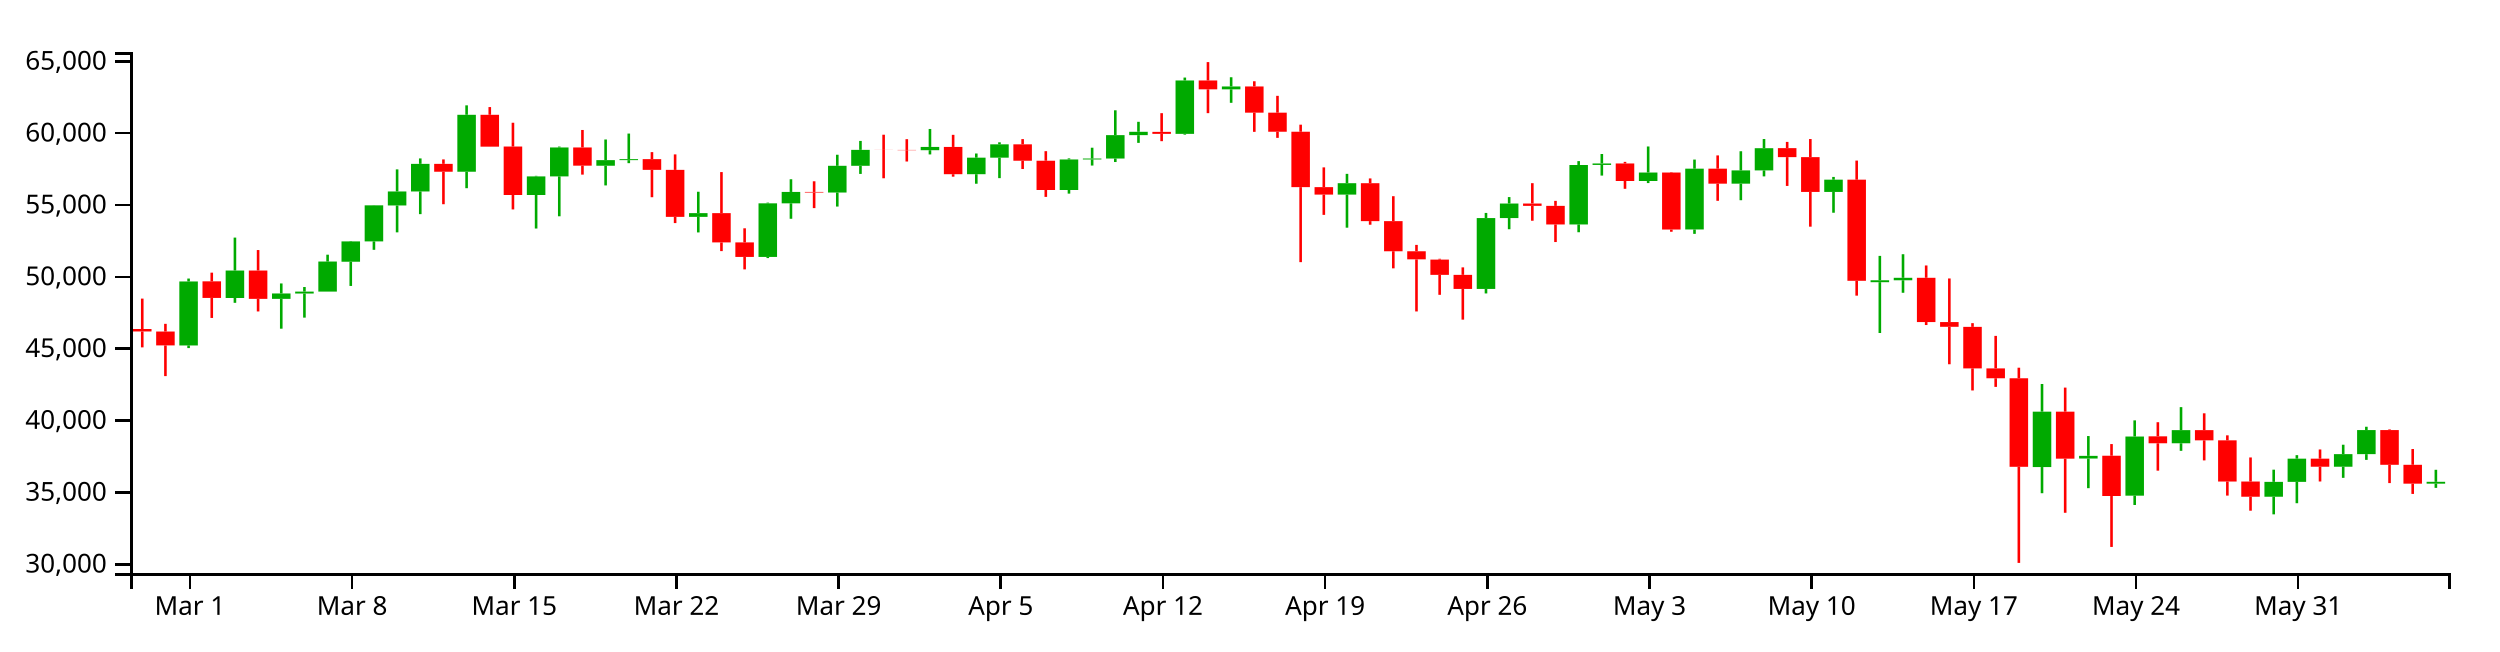
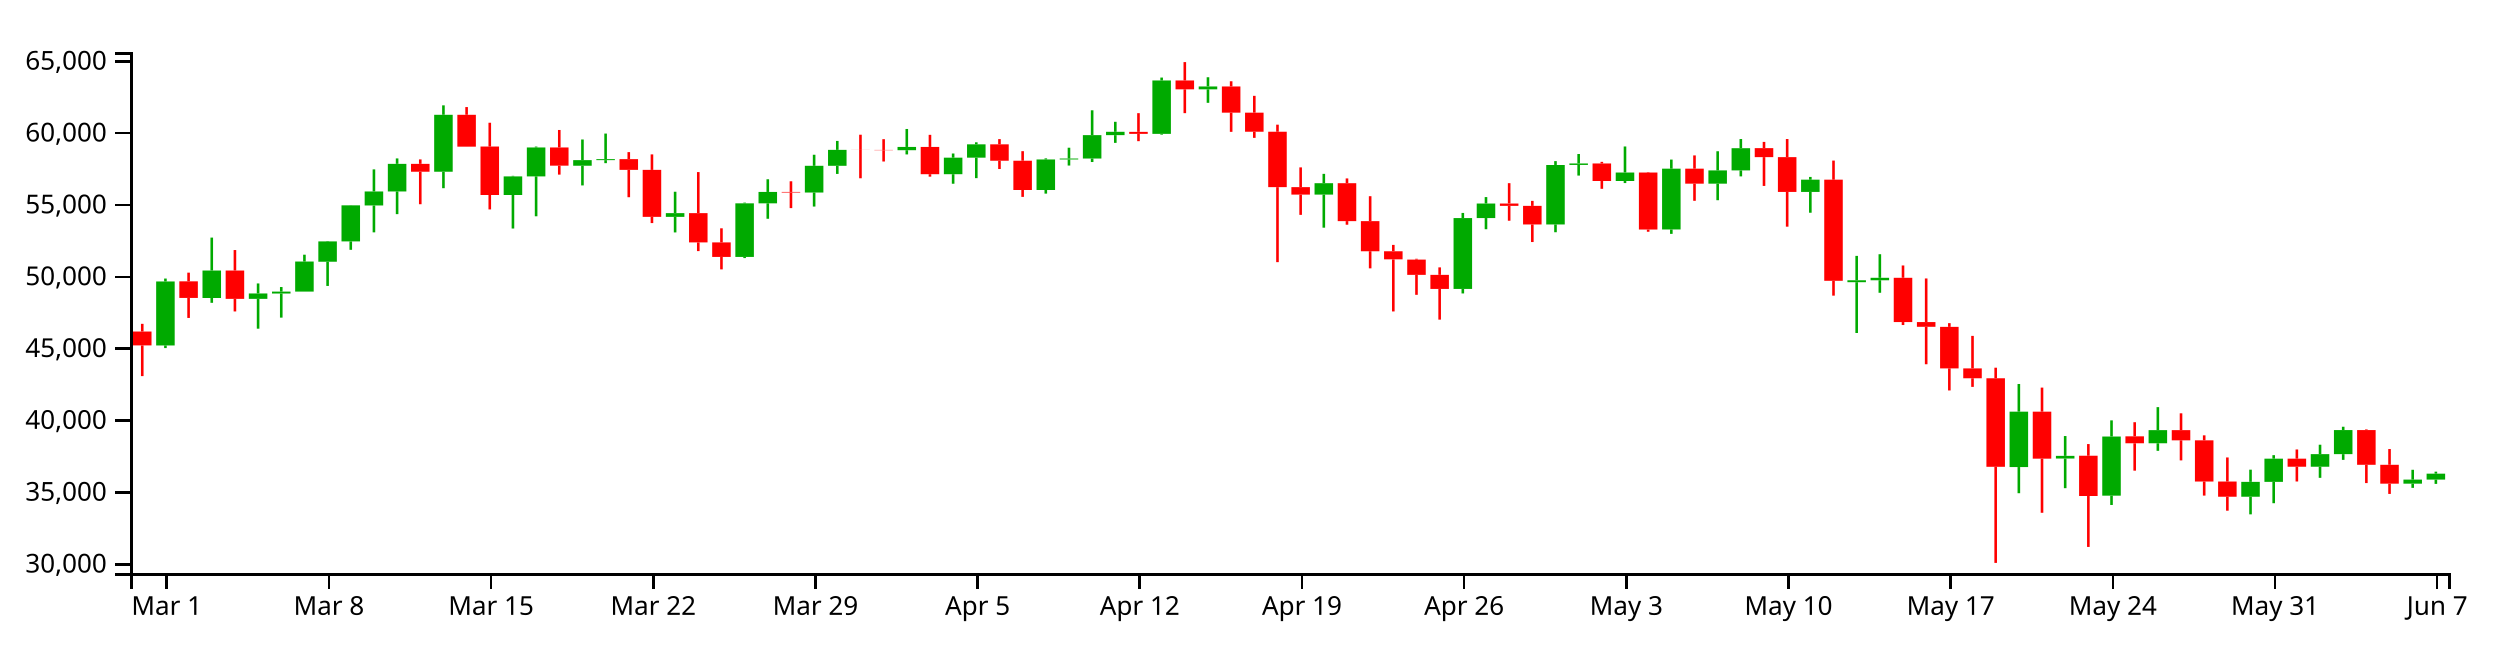
<svg xmlns="http://www.w3.org/2000/svg" version="1.1" width="960" height="250">
  <g transform="translate(50,20)">
    <style>.axis path,.axis line{fill:none;stroke:#000;shape-rendering:crispEdges;}path.candle{stroke:#000000;}path.candle.body{stroke-width:0;}path.candle.up{fill:#00AA00;stroke:#00AA00;}path.candle.down{fill:#FF0000;stroke:#FF0000;}</style>
    <g class="candlestick">
      <g class="data">
-         <path class="candle body up" d="M 18.86 112.651 l 7.117 0 L 25.978 88.082 l -7.117 0 L 18.86 112.651 M 36.653 94.429 l 7.117 0 L 43.77 83.876 l -7.117 0 L 36.653 94.429 M 54.446 94.774 l 7.117 0 L 61.563 92.691 l -7.117 0 L 54.446 94.774 M 63.343 92.718 l 7.117 0 L 70.46 91.971 l -7.117 0 L 63.343 92.718 M 72.239 91.971 l 7.117 0 L 79.356 80.442 l -7.117 0 L 72.239 91.971 M 81.136 80.512 l 7.117 0 L 88.253 72.698 l -7.117 0 L 81.136 80.512 M 90.032 72.698 l 7.117 0 L 97.149 58.853 l -7.117 0 L 90.032 72.698 M 98.928 58.907 l 7.117 0 L 106.046 53.517 l -7.117 0 L 98.928 58.907 M 107.825 53.517 l 7.117 0 L 114.942 42.915 l -7.117 0 L 107.825 53.517 M 125.618 45.957 l 7.117 0 L 132.735 24.071 l -7.117 0 L 125.618 45.957 M 152.307 54.877 l 7.117 0 L 159.424 47.728 l -7.117 0 L 152.307 54.877 M 161.204 47.728 l 7.117 0 L 168.321 36.626 l -7.117 0 L 161.204 47.728 M 178.996 43.644 l 7.117 0 L 186.114 41.498 l -7.117 0 L 178.996 43.644 M 187.893 41.498 l 7.117 0 L 195.01 41.099 l -7.117 0 L 187.893 41.498 M 214.582 63.274 l 7.117 0 L 221.699 61.852 l -7.117 0 L 214.582 63.274 M 241.271 78.665 l 7.117 0 L 248.389 58.075 l -7.117 0 L 241.271 78.665 M 250.168 58.075 l 7.117 0 L 257.285 53.707 l -7.117 0 L 250.168 58.075 M 267.961 53.925 l 7.117 0 L 275.078 43.675 l -7.117 0 L 267.961 53.925 M 276.857 43.675 l 7.117 0 L 283.974 37.544 l -7.117 0 L 276.857 43.675 M 303.547 37.688 l 7.117 0 L 310.664 36.422 l -7.117 0 L 303.547 37.688 M 321.339 46.894 l 7.117 0 L 328.457 40.549 l -7.117 0 L 321.339 46.894 M 330.236 40.549 l 7.117 0 L 337.353 35.429 l -7.117 0 L 330.236 40.549 M 356.925 52.955 l 7.117 0 L 364.042 41.236 l -7.117 0 L 356.925 52.955 M 365.822 41.236 l 7.117 0 L 372.939 40.877 l -7.117 0 L 365.822 41.236 M 374.718 40.877 l 7.117 0 L 381.835 31.902 l -7.117 0 L 374.718 40.877 M 383.615 31.902 l 7.117 0 L 390.732 30.615 l -7.117 0 L 383.615 31.902 M 401.407 31.401 l 7.117 0 L 408.525 10.903 l -7.117 0 L 401.407 31.401 M 419.2 14.299 l 7.117 0 L 426.317 13.193 l -7.117 0 L 419.2 14.299 M 463.683 54.722 l 7.117 0 L 470.8 50.353 l -7.117 0 L 463.683 54.722 M 517.061 90.953 l 7.117 0 L 524.178 63.726 l -7.117 0 L 517.061 90.953 M 525.958 63.726 l 7.117 0 L 533.075 58.15 l -7.117 0 L 525.958 63.726 M 552.647 66.189 l 7.117 0 L 559.764 43.35 l -7.117 0 L 552.647 66.189 M 561.543 43.334 l 7.117 0 L 568.661 42.765 l -7.117 0 L 561.543 43.334 M 579.336 49.508 l 7.117 0 L 586.453 46.246 l -7.117 0 L 579.336 49.508 M 597.129 68.119 l 7.117 0 L 604.246 44.775 l -7.117 0 L 597.129 68.119 M 614.922 50.526 l 7.117 0 L 622.039 45.444 l -7.117 0 L 614.922 50.526 M 623.818 45.44 l 7.117 0 L 630.936 36.907 l -7.117 0 L 623.818 45.44 M 650.508 53.713 l 7.117 0 L 657.625 49.001 l -7.117 0 L 650.508 53.713 M 668.301 88.357 l 7.117 0 L 675.418 87.619 l -7.117 0 L 668.301 88.357 M 677.197 87.614 l 7.117 0 L 684.314 86.678 l -7.117 0 L 677.197 87.614 M 730.576 159.345 l 7.117 0 L 737.693 138.073 l -7.117 0 L 730.576 159.345 M 748.369 156.078 l 7.117 0 L 755.486 155.05 l -7.117 0 L 748.369 156.078 M 766.162 170.324 l 7.117 0 L 773.279 147.62 l -7.117 0 L 766.162 170.324 M 783.954 150.222 l 7.117 0 L 791.072 145.161 l -7.117 0 L 783.954 150.222 M 819.54 170.745 l 7.117 0 L 826.657 165.028 l -7.117 0 L 819.54 170.745 M 828.437 165.028 l 7.117 0 L 835.554 156.131 l -7.117 0 L 828.437 165.028 M 846.23 159.215 l 7.117 0 L 853.347 154.393 l -7.117 0 L 846.23 159.215 M 855.126 154.393 l 7.117 0 L 862.243 145.134 l -7.117 0 L 855.126 154.393 M 881.815 165.719 l 7.117 0 L 888.932 165.024 l -7.117 0 L 881.815 165.719" />
-         <path class="candle body down" d="M 1.068 106.346 l 7.117 0 L 8.185 107.286 l -7.117 0 L 1.068 106.346 M 9.964 107.302 l 7.117 0 L 17.081 112.643 l -7.117 0 L 9.964 107.302 M 27.757 88.034 l 7.117 0 L 34.874 94.407 l -7.117 0 L 27.757 88.034 M 45.55 83.876 l 7.117 0 L 52.667 94.774 l -7.117 0 L 45.55 83.876 M 116.721 42.915 l 7.117 0 L 123.838 45.957 l -7.117 0 L 116.721 42.915 M 134.514 24.071 l 7.117 0 L 141.631 36.321 l -7.117 0 L 134.514 24.071 M 143.411 36.278 l 7.117 0 L 150.528 54.877 l -7.117 0 L 143.411 36.278 M 170.1 36.626 l 7.117 0 L 177.217 43.605 l -7.117 0 L 170.1 36.626 M 196.789 41.111 l 7.117 0 L 203.906 45.241 l -7.117 0 L 196.789 41.111 M 205.686 45.241 l 7.117 0 L 212.803 63.274 l -7.117 0 L 205.686 45.241 M 223.479 61.842 l 7.117 0 L 230.596 73.093 l -7.117 0 L 223.479 61.842 M 232.375 73.093 l 7.117 0 L 239.492 78.665 l -7.117 0 L 232.375 73.093 M 259.064 53.707 l 7.117 0 L 266.182 53.925 l -7.117 0 L 259.064 53.707 M 285.754 37.544 l 7.117 0 L 292.871 37.577 l -7.117 0 L 285.754 37.544 M 294.65 37.583 l 7.117 0 L 301.767 37.688 l -7.117 0 L 294.65 37.583 M 312.443 36.422 l 7.117 0 L 319.56 46.894 l -7.117 0 L 312.443 36.422 M 339.132 35.429 l 7.117 0 L 346.25 41.712 l -7.117 0 L 339.132 35.429 M 348.029 41.718 l 7.117 0 L 355.146 52.955 l -7.117 0 L 348.029 41.718 M 392.511 30.635 l 7.117 0 L 399.628 31.401 l -7.117 0 L 392.511 30.635 M 410.304 10.903 l 7.117 0 L 417.421 14.299 l -7.117 0 L 410.304 10.903 M 428.097 13.2 l 7.117 0 L 435.214 23.263 l -7.117 0 L 428.097 13.2 M 436.993 23.263 l 7.117 0 L 444.11 30.591 l -7.117 0 L 436.993 23.263 M 445.89 30.591 l 7.117 0 L 453.007 51.871 l -7.117 0 L 445.89 30.591 M 454.786 51.871 l 7.117 0 L 461.903 54.722 l -7.117 0 L 454.786 51.871 M 472.579 50.353 l 7.117 0 L 479.696 64.905 l -7.117 0 L 472.579 50.353 M 481.475 64.905 l 7.117 0 L 488.593 76.474 l -7.117 0 L 481.475 64.905 M 490.372 76.474 l 7.117 0 L 497.489 79.595 l -7.117 0 L 490.372 76.474 M 499.268 79.676 l 7.117 0 L 506.385 85.539 l -7.117 0 L 499.268 79.676 M 508.165 85.539 l 7.117 0 L 515.282 90.953 l -7.117 0 L 508.165 85.539 M 534.854 58.15 l 7.117 0 L 541.971 59.064 l -7.117 0 L 534.854 58.15 M 543.75 59.064 l 7.117 0 L 550.868 66.189 l -7.117 0 L 543.75 59.064 M 570.44 42.781 l 7.117 0 L 577.557 49.508 l -7.117 0 L 570.44 42.781 M 588.233 46.246 l 7.117 0 L 595.35 68.147 l -7.117 0 L 588.233 46.246 M 606.026 44.775 l 7.117 0 L 613.143 50.526 l -7.117 0 L 606.026 44.775 M 632.715 36.882 l 7.117 0 L 639.832 40.334 l -7.117 0 L 632.715 36.882 M 641.611 40.334 l 7.117 0 L 648.729 53.713 l -7.117 0 L 641.611 40.334 M 659.404 49.001 l 7.117 0 L 666.521 87.838 l -7.117 0 L 659.404 49.001 M 686.094 86.663 l 7.117 0 L 693.211 103.664 l -7.117 0 L 686.094 86.663 M 694.99 103.664 l 7.117 0 L 702.107 105.493 l -7.117 0 L 694.99 103.664 M 703.886 105.518 l 7.117 0 L 711.004 121.457 l -7.117 0 L 703.886 105.518 M 712.783 121.458 l 7.117 0 L 719.9 125.255 l -7.117 0 L 712.783 121.458 M 721.679 125.255 l 7.117 0 L 728.796 159.241 l -7.117 0 L 721.679 125.255 M 739.472 138.08 l 7.117 0 L 746.589 156.141 l -7.117 0 L 739.472 138.08 M 757.265 155.001 l 7.117 0 L 764.382 170.468 l -7.117 0 L 757.265 155.001 M 775.058 147.539 l 7.117 0 L 782.175 150.222 l -7.117 0 L 775.058 147.539 M 792.851 145.161 l 7.117 0 L 799.968 149.089 l -7.117 0 L 792.851 145.161 M 801.747 149.089 l 7.117 0 L 808.864 164.905 l -7.117 0 L 801.747 149.089 M 810.644 164.915 l 7.117 0 L 817.761 170.745 l -7.117 0 L 810.644 164.915 M 837.333 156.131 l 7.117 0 L 844.45 159.225 l -7.117 0 L 837.333 156.131 M 864.022 145.135 l 7.117 0 L 871.14 158.475 l -7.117 0 L 864.022 145.135 M 872.919 158.474 l 7.117 0 L 880.036 165.735 l -7.117 0 L 872.919 158.474" />
+         <path class="candle body up" d="M 9.964 112.651 l 7.117 0 L 17.081 88.082 l -7.117 0 L 9.964 112.651 M 27.757 94.429 l 7.117 0 L 34.874 83.876 l -7.117 0 L 27.757 94.429 M 45.55 94.774 l 7.117 0 L 52.667 92.691 l -7.117 0 L 45.55 94.774 M 54.446 92.718 l 7.117 0 L 61.563 91.971 l -7.117 0 L 54.446 92.718 M 63.343 91.971 l 7.117 0 L 70.46 80.442 l -7.117 0 L 63.343 91.971 M 72.239 80.512 l 7.117 0 L 79.356 72.698 l -7.117 0 L 72.239 80.512 M 81.136 72.698 l 7.117 0 L 88.253 58.853 l -7.117 0 L 81.136 72.698 M 90.032 58.907 l 7.117 0 L 97.149 53.517 l -7.117 0 L 90.032 58.907 M 98.928 53.517 l 7.117 0 L 106.046 42.915 l -7.117 0 L 98.928 53.517 M 116.721 45.957 l 7.117 0 L 123.838 24.071 l -7.117 0 L 116.721 45.957 M 143.411 54.877 l 7.117 0 L 150.528 47.728 l -7.117 0 L 143.411 54.877 M 152.307 47.728 l 7.117 0 L 159.424 36.626 l -7.117 0 L 152.307 47.728 M 170.1 43.644 l 7.117 0 L 177.217 41.498 l -7.117 0 L 170.1 43.644 M 178.996 41.498 l 7.117 0 L 186.114 41.099 l -7.117 0 L 178.996 41.498 M 205.686 63.274 l 7.117 0 L 212.803 61.852 l -7.117 0 L 205.686 63.274 M 232.375 78.665 l 7.117 0 L 239.492 58.075 l -7.117 0 L 232.375 78.665 M 241.271 58.075 l 7.117 0 L 248.389 53.707 l -7.117 0 L 241.271 58.075 M 259.064 53.925 l 7.117 0 L 266.182 43.675 l -7.117 0 L 259.064 53.925 M 267.961 43.675 l 7.117 0 L 275.078 37.544 l -7.117 0 L 267.961 43.675 M 294.65 37.688 l 7.117 0 L 301.767 36.422 l -7.117 0 L 294.65 37.688 M 312.443 46.894 l 7.117 0 L 319.56 40.549 l -7.117 0 L 312.443 46.894 M 321.339 40.549 l 7.117 0 L 328.457 35.429 l -7.117 0 L 321.339 40.549 M 348.029 52.955 l 7.117 0 L 355.146 41.236 l -7.117 0 L 348.029 52.955 M 356.925 41.236 l 7.117 0 L 364.042 40.877 l -7.117 0 L 356.925 41.236 M 365.822 40.877 l 7.117 0 L 372.939 31.902 l -7.117 0 L 365.822 40.877 M 374.718 31.902 l 7.117 0 L 381.835 30.615 l -7.117 0 L 374.718 31.902 M 392.511 31.401 l 7.117 0 L 399.628 10.903 l -7.117 0 L 392.511 31.401 M 410.304 14.299 l 7.117 0 L 417.421 13.193 l -7.117 0 L 410.304 14.299 M 454.786 54.722 l 7.117 0 L 461.903 50.353 l -7.117 0 L 454.786 54.722 M 508.165 90.953 l 7.117 0 L 515.282 63.726 l -7.117 0 L 508.165 90.953 M 517.061 63.726 l 7.117 0 L 524.178 58.15 l -7.117 0 L 517.061 63.726 M 543.75 66.189 l 7.117 0 L 550.868 43.35 l -7.117 0 L 543.75 66.189 M 552.647 43.334 l 7.117 0 L 559.764 42.765 l -7.117 0 L 552.647 43.334 M 570.44 49.508 l 7.117 0 L 577.557 46.246 l -7.117 0 L 570.44 49.508 M 588.233 68.119 l 7.117 0 L 595.35 44.775 l -7.117 0 L 588.233 68.119 M 606.026 50.526 l 7.117 0 L 613.143 45.444 l -7.117 0 L 606.026 50.526 M 614.922 45.44 l 7.117 0 L 622.039 36.907 l -7.117 0 L 614.922 45.44 M 641.611 53.713 l 7.117 0 L 648.729 49.001 l -7.117 0 L 641.611 53.713 M 659.404 88.357 l 7.117 0 L 666.521 87.619 l -7.117 0 L 659.404 88.357 M 668.301 87.614 l 7.117 0 L 675.418 86.678 l -7.117 0 L 668.301 87.614 M 721.679 159.345 l 7.117 0 L 728.796 138.073 l -7.117 0 L 721.679 159.345 M 739.472 156.078 l 7.117 0 L 746.589 155.05 l -7.117 0 L 739.472 156.078 M 757.265 170.324 l 7.117 0 L 764.382 147.62 l -7.117 0 L 757.265 170.324 M 775.058 150.222 l 7.117 0 L 782.175 145.161 l -7.117 0 L 775.058 150.222 M 810.644 170.745 l 7.117 0 L 817.761 165.028 l -7.117 0 L 810.644 170.745 M 819.54 165.028 l 7.117 0 L 826.657 156.131 l -7.117 0 L 819.54 165.028 M 837.333 159.215 l 7.117 0 L 844.45 154.393 l -7.117 0 L 837.333 159.215 M 846.23 154.393 l 7.117 0 L 853.347 145.134 l -7.117 0 L 846.23 154.393 M 872.919 165.719 l 7.117 0 L 880.036 164.173 l -7.117 0 L 872.919 165.719 M 881.815 164.173 l 7.117 0 L 888.932 161.881 l -7.117 0 L 881.815 164.173" />
+         <path class="candle body down" d="M 1.068 107.302 l 7.117 0 L 8.185 112.643 l -7.117 0 L 1.068 107.302 M 18.86 88.034 l 7.117 0 L 25.978 94.407 l -7.117 0 L 18.86 88.034 M 36.653 83.876 l 7.117 0 L 43.77 94.774 l -7.117 0 L 36.653 83.876 M 107.825 42.915 l 7.117 0 L 114.942 45.957 l -7.117 0 L 107.825 42.915 M 125.618 24.071 l 7.117 0 L 132.735 36.321 l -7.117 0 L 125.618 24.071 M 134.514 36.278 l 7.117 0 L 141.631 54.877 l -7.117 0 L 134.514 36.278 M 161.204 36.626 l 7.117 0 L 168.321 43.605 l -7.117 0 L 161.204 36.626 M 187.893 41.111 l 7.117 0 L 195.01 45.241 l -7.117 0 L 187.893 41.111 M 196.789 45.241 l 7.117 0 L 203.906 63.274 l -7.117 0 L 196.789 45.241 M 214.582 61.842 l 7.117 0 L 221.699 73.093 l -7.117 0 L 214.582 61.842 M 223.479 73.093 l 7.117 0 L 230.596 78.665 l -7.117 0 L 223.479 73.093 M 250.168 53.707 l 7.117 0 L 257.285 53.925 l -7.117 0 L 250.168 53.707 M 276.857 37.544 l 7.117 0 L 283.974 37.577 l -7.117 0 L 276.857 37.544 M 285.754 37.583 l 7.117 0 L 292.871 37.688 l -7.117 0 L 285.754 37.583 M 303.547 36.422 l 7.117 0 L 310.664 46.894 l -7.117 0 L 303.547 36.422 M 330.236 35.429 l 7.117 0 L 337.353 41.712 l -7.117 0 L 330.236 35.429 M 339.132 41.718 l 7.117 0 L 346.25 52.955 l -7.117 0 L 339.132 41.718 M 383.615 30.635 l 7.117 0 L 390.732 31.401 l -7.117 0 L 383.615 30.635 M 401.407 10.903 l 7.117 0 L 408.525 14.299 l -7.117 0 L 401.407 10.903 M 419.2 13.2 l 7.117 0 L 426.317 23.263 l -7.117 0 L 419.2 13.2 M 428.097 23.263 l 7.117 0 L 435.214 30.591 l -7.117 0 L 428.097 23.263 M 436.993 30.591 l 7.117 0 L 444.11 51.871 l -7.117 0 L 436.993 30.591 M 445.89 51.871 l 7.117 0 L 453.007 54.722 l -7.117 0 L 445.89 51.871 M 463.683 50.353 l 7.117 0 L 470.8 64.905 l -7.117 0 L 463.683 50.353 M 472.579 64.905 l 7.117 0 L 479.696 76.474 l -7.117 0 L 472.579 64.905 M 481.475 76.474 l 7.117 0 L 488.593 79.595 l -7.117 0 L 481.475 76.474 M 490.372 79.676 l 7.117 0 L 497.489 85.539 l -7.117 0 L 490.372 79.676 M 499.268 85.539 l 7.117 0 L 506.385 90.953 l -7.117 0 L 499.268 85.539 M 525.958 58.15 l 7.117 0 L 533.075 59.064 l -7.117 0 L 525.958 58.15 M 534.854 59.064 l 7.117 0 L 541.971 66.189 l -7.117 0 L 534.854 59.064 M 561.543 42.781 l 7.117 0 L 568.661 49.508 l -7.117 0 L 561.543 42.781 M 579.336 46.246 l 7.117 0 L 586.453 68.147 l -7.117 0 L 579.336 46.246 M 597.129 44.775 l 7.117 0 L 604.246 50.526 l -7.117 0 L 597.129 44.775 M 623.818 36.882 l 7.117 0 L 630.936 40.334 l -7.117 0 L 623.818 36.882 M 632.715 40.334 l 7.117 0 L 639.832 53.713 l -7.117 0 L 632.715 40.334 M 650.508 49.001 l 7.117 0 L 657.625 87.838 l -7.117 0 L 650.508 49.001 M 677.197 86.663 l 7.117 0 L 684.314 103.664 l -7.117 0 L 677.197 86.663 M 686.094 103.664 l 7.117 0 L 693.211 105.493 l -7.117 0 L 686.094 103.664 M 694.99 105.518 l 7.117 0 L 702.107 121.457 l -7.117 0 L 694.99 105.518 M 703.886 121.458 l 7.117 0 L 711.004 125.255 l -7.117 0 L 703.886 121.458 M 712.783 125.255 l 7.117 0 L 719.9 159.241 l -7.117 0 L 712.783 125.255 M 730.576 138.08 l 7.117 0 L 737.693 156.141 l -7.117 0 L 730.576 138.08 M 748.369 155.001 l 7.117 0 L 755.486 170.468 l -7.117 0 L 748.369 155.001 M 766.162 147.539 l 7.117 0 L 773.279 150.222 l -7.117 0 L 766.162 147.539 M 783.954 145.161 l 7.117 0 L 791.072 149.089 l -7.117 0 L 783.954 145.161 M 792.851 149.089 l 7.117 0 L 799.968 164.905 l -7.117 0 L 792.851 149.089 M 801.747 164.915 l 7.117 0 L 808.864 170.745 l -7.117 0 L 801.747 164.915 M 828.437 156.131 l 7.117 0 L 835.554 159.225 l -7.117 0 L 828.437 156.131 M 855.126 145.135 l 7.117 0 L 862.243 158.475 l -7.117 0 L 855.126 145.135 M 864.022 158.474 l 7.117 0 L 871.14 165.735 l -7.117 0 L 864.022 158.474" />
        <path class="candle body equal" />
-         <path class="candle wick up" d="M 22.419 86.962 L 22.419 88.082 M 22.419 112.651 L 22.419 113.664 M 40.212 71.237 L 40.212 83.876 M 40.212 94.429 L 40.212 96.283 M 58.005 88.844 L 58.005 92.691 M 58.005 94.774 L 58.005 106.218 M 66.901 90.217 L 66.901 91.971 M 66.901 92.718 L 66.901 101.97 M 75.798 77.803 L 75.798 80.442 M 75.798 91.971 L 75.798 91.971 M 84.694 72.546 L 84.694 72.698 M 84.694 80.512 L 84.694 89.805 M 93.591 58.795 L 93.591 58.853 M 93.591 72.698 L 93.591 75.93 M 102.487 45.042 L 102.487 53.517 M 102.487 58.907 L 102.487 69.223 M 111.383 40.836 L 111.383 42.915 M 111.383 53.517 L 111.383 62.228 M 129.176 20.454 L 129.176 24.071 M 129.176 45.957 L 129.176 52.267 M 155.866 47.521 L 155.866 47.728 M 155.866 54.877 L 155.866 67.754 M 164.762 36.285 L 164.762 36.626 M 164.762 47.728 L 164.762 63.051 M 182.555 33.564 L 182.555 41.498 M 182.555 43.644 L 182.555 51.204 M 191.451 31.29 L 191.451 41.099 M 191.451 41.498 L 191.451 42.655 M 218.141 53.631 L 218.141 61.852 M 218.141 63.274 L 218.141 69.251 M 244.83 57.81 L 244.83 58.075 M 244.83 78.665 L 244.83 79.102 M 253.727 48.834 L 253.727 53.707 M 253.727 58.075 L 253.727 64.009 M 271.519 39.424 L 271.519 43.675 M 271.519 53.925 L 271.519 59.319 M 280.416 34.115 L 280.416 37.544 M 280.416 43.675 L 280.416 46.787 M 307.105 29.525 L 307.105 36.422 M 307.105 37.688 L 307.105 39.299 M 324.898 38.944 L 324.898 40.549 M 324.898 46.894 L 324.898 50.557 M 333.794 34.645 L 333.794 35.429 M 333.794 40.549 L 333.794 48.407 M 360.484 40.817 L 360.484 41.236 M 360.484 52.955 L 360.484 54.354 M 369.38 36.726 L 369.38 40.877 M 369.38 41.236 L 369.38 43.572 M 378.277 22.352 L 378.277 31.902 M 378.277 40.877 L 378.277 42.215 M 387.173 26.771 L 387.173 30.615 M 387.173 31.902 L 387.173 34.863 M 404.966 9.784 L 404.966 10.903 M 404.966 31.401 L 404.966 31.703 M 422.759 9.662 L 422.759 13.193 M 422.759 14.299 L 422.759 19.483 M 467.241 46.76 L 467.241 50.353 M 467.241 54.722 L 467.241 67.43 M 520.62 61.766 L 520.62 63.726 M 520.62 90.953 L 520.62 92.681 M 529.516 55.678 L 529.516 58.15 M 529.516 63.726 L 529.516 68.026 M 556.206 41.867 L 556.206 43.35 M 556.206 66.189 L 556.206 69.179 M 565.102 39.136 L 565.102 42.765 M 565.102 43.334 L 565.102 47.423 M 582.895 36.248 L 582.895 46.246 M 582.895 49.508 L 582.895 50.298 M 600.688 41.278 L 600.688 44.775 M 600.688 68.119 L 600.688 69.803 M 618.481 38.077 L 618.481 45.444 M 618.481 50.526 L 618.481 56.883 M 627.377 33.387 L 627.377 36.907 M 627.377 45.44 L 627.377 47.733 M 654.066 47.94 L 654.066 49.001 M 654.066 53.713 L 654.066 61.692 M 671.859 78.26 L 671.859 87.619 M 671.859 88.357 L 671.859 107.874 M 680.756 77.621 L 680.756 86.678 M 680.756 87.614 L 680.756 92.426 M 734.134 127.451 L 734.134 138.073 M 734.134 159.345 L 734.134 169.394 M 751.927 147.44 L 751.927 155.05 M 751.927 156.078 L 751.927 167.459 M 769.72 141.42 L 769.72 147.62 M 769.72 170.324 L 769.72 173.913 M 787.513 136.338 L 787.513 145.161 M 787.513 150.222 L 787.513 153.115 M 823.099 160.356 L 823.099 165.028 M 823.099 170.745 L 823.099 177.51 M 831.995 154.778 L 831.995 156.131 M 831.995 165.028 L 831.995 173.235 M 849.788 150.772 L 849.788 154.393 M 849.788 159.215 L 849.788 163.49 M 858.685 143.87 L 858.685 145.134 M 858.685 154.393 L 858.685 156.593 M 885.374 160.4 L 885.374 165.024 M 885.374 165.719 L 885.374 167.341" style="stroke-width: 1px;" />
-         <path class="candle wick down" d="M 4.626 94.665 L 4.626 106.346 M 4.626 107.286 L 4.626 113.391 M 13.523 104.351 L 13.523 107.302 M 13.523 112.643 L 13.523 124.426 M 31.315 84.7 L 31.315 88.034 M 31.315 94.407 L 31.315 102.093 M 49.108 76.016 L 49.108 83.876 M 49.108 94.774 L 49.108 99.597 M 120.28 41.214 L 120.28 42.915 M 120.28 45.957 L 120.28 58.421 M 138.073 21.112 L 138.073 24.071 M 138.073 36.321 L 138.073 36.329 M 146.969 27.133 L 146.969 36.278 M 146.969 54.877 L 146.969 60.423 M 173.659 29.911 L 173.659 36.626 M 173.659 43.605 L 173.659 47.054 M 200.348 38.413 L 200.348 41.111 M 200.348 45.241 L 200.348 55.732 M 209.244 39.287 L 209.244 45.241 M 209.244 63.274 L 209.244 65.664 M 227.037 46.077 L 227.037 61.842 M 227.037 73.093 L 227.037 76.424 M 235.934 67.667 L 235.934 73.093 M 235.934 78.665 L 235.934 83.444 M 262.623 49.61 L 262.623 53.707 M 262.623 53.925 L 262.623 59.916 M 289.312 31.732 L 289.312 37.544 M 289.312 37.577 L 289.312 48.455 M 298.209 33.442 L 298.209 37.583 M 298.209 37.688 L 298.209 42.019 M 316.002 31.777 L 316.002 36.422 M 316.002 46.894 L 316.002 47.843 M 342.691 33.413 L 342.691 35.429 M 342.691 41.712 L 342.691 44.902 M 351.587 38.049 L 351.587 41.718 M 351.587 52.955 L 351.587 55.606 M 396.07 23.455 L 396.07 30.635 M 396.07 31.401 L 396.07 34.211 M 413.862 3.846 L 413.862 10.903 M 413.862 14.299 L 413.862 23.45 M 431.655 11.203 L 431.655 13.2 M 431.655 23.263 L 431.655 30.628 M 440.552 16.801 L 440.552 23.263 M 440.552 30.591 L 440.552 32.941 M 449.448 27.875 L 449.448 30.591 M 449.448 51.871 L 449.448 80.665 M 458.345 44.274 L 458.345 51.871 M 458.345 54.722 L 458.345 62.511 M 476.138 48.517 L 476.138 50.353 M 476.138 64.905 L 476.138 66.293 M 485.034 55.339 L 485.034 64.905 M 485.034 76.474 L 485.034 83.045 M 493.93 74.041 L 493.93 76.474 M 493.93 79.595 L 493.93 99.597 M 502.827 79.369 L 502.827 79.676 M 502.827 85.539 L 502.827 93.213 M 511.723 82.67 L 511.723 85.539 M 511.723 90.953 L 511.723 102.742 M 538.413 50.337 L 538.413 58.15 M 538.413 59.064 L 538.413 64.764 M 547.309 57.135 L 547.309 59.064 M 547.309 66.189 L 547.309 72.942 M 573.998 42.154 L 573.998 42.781 M 573.998 49.508 L 573.998 52.504 M 591.791 46.077 L 591.791 46.246 M 591.791 68.147 L 591.791 68.993 M 609.584 39.677 L 609.584 44.775 M 609.584 50.526 L 609.584 57.112 M 636.273 34.49 L 636.273 36.882 M 636.273 40.334 L 636.273 51.398 M 645.17 33.387 L 645.17 40.334 M 645.17 53.713 L 645.17 67.044 M 662.963 41.663 L 662.963 49.001 M 662.963 87.838 L 662.963 93.528 M 689.652 81.941 L 689.652 86.663 M 689.652 103.664 L 689.652 104.811 M 698.549 86.93 L 698.549 103.664 M 698.549 105.493 L 698.549 119.872 M 707.445 104.088 L 707.445 105.518 M 707.445 121.457 L 707.445 129.938 M 716.341 108.981 L 716.341 121.458 M 716.341 125.255 L 716.341 128.564 M 725.238 121.199 L 725.238 125.255 M 725.238 159.241 L 725.238 196.154 M 743.031 128.84 L 743.031 138.08 M 743.031 156.141 L 743.031 176.909 M 760.824 150.52 L 760.824 155.001 M 760.824 170.468 L 760.824 190.024 M 778.617 142.128 L 778.617 147.539 M 778.617 150.222 L 778.617 160.733 M 796.409 138.71 L 796.409 145.161 M 796.409 149.089 L 796.409 156.79 M 805.306 147.17 L 805.306 149.089 M 805.306 164.905 L 805.306 170.31 M 814.202 155.663 L 814.202 164.915 M 814.202 170.745 L 814.202 176.11 M 840.892 152.594 L 840.892 156.131 M 840.892 159.225 L 840.892 164.892 M 867.581 144.901 L 867.581 145.135 M 867.581 158.475 L 867.581 165.503 M 876.477 152.427 L 876.477 158.474 M 876.477 165.735 L 876.477 169.67" style="stroke-width: 1px;" />
+         <path class="candle wick up" d="M 13.523 86.962 L 13.523 88.082 M 13.523 112.651 L 13.523 113.664 M 31.315 71.237 L 31.315 83.876 M 31.315 94.429 L 31.315 96.283 M 49.108 88.844 L 49.108 92.691 M 49.108 94.774 L 49.108 106.218 M 58.005 90.217 L 58.005 91.971 M 58.005 92.718 L 58.005 101.97 M 66.901 77.803 L 66.901 80.442 M 66.901 91.971 L 66.901 91.971 M 75.798 72.546 L 75.798 72.698 M 75.798 80.512 L 75.798 89.805 M 84.694 58.795 L 84.694 58.853 M 84.694 72.698 L 84.694 75.93 M 93.591 45.042 L 93.591 53.517 M 93.591 58.907 L 93.591 69.223 M 102.487 40.836 L 102.487 42.915 M 102.487 53.517 L 102.487 62.228 M 120.28 20.454 L 120.28 24.071 M 120.28 45.957 L 120.28 52.267 M 146.969 47.521 L 146.969 47.728 M 146.969 54.877 L 146.969 67.754 M 155.866 36.285 L 155.866 36.626 M 155.866 47.728 L 155.866 63.051 M 173.659 33.564 L 173.659 41.498 M 173.659 43.644 L 173.659 51.204 M 182.555 31.29 L 182.555 41.099 M 182.555 41.498 L 182.555 42.655 M 209.244 53.631 L 209.244 61.852 M 209.244 63.274 L 209.244 69.251 M 235.934 57.81 L 235.934 58.075 M 235.934 78.665 L 235.934 79.102 M 244.83 48.834 L 244.83 53.707 M 244.83 58.075 L 244.83 64.009 M 262.623 39.424 L 262.623 43.675 M 262.623 53.925 L 262.623 59.319 M 271.519 34.115 L 271.519 37.544 M 271.519 43.675 L 271.519 46.787 M 298.209 29.525 L 298.209 36.422 M 298.209 37.688 L 298.209 39.299 M 316.002 38.944 L 316.002 40.549 M 316.002 46.894 L 316.002 50.557 M 324.898 34.645 L 324.898 35.429 M 324.898 40.549 L 324.898 48.407 M 351.587 40.817 L 351.587 41.236 M 351.587 52.955 L 351.587 54.354 M 360.484 36.726 L 360.484 40.877 M 360.484 41.236 L 360.484 43.572 M 369.38 22.352 L 369.38 31.902 M 369.38 40.877 L 369.38 42.215 M 378.277 26.771 L 378.277 30.615 M 378.277 31.902 L 378.277 34.863 M 396.07 9.784 L 396.07 10.903 M 396.07 31.401 L 396.07 31.703 M 413.862 9.662 L 413.862 13.193 M 413.862 14.299 L 413.862 19.483 M 458.345 46.76 L 458.345 50.353 M 458.345 54.722 L 458.345 67.43 M 511.723 61.766 L 511.723 63.726 M 511.723 90.953 L 511.723 92.681 M 520.62 55.678 L 520.62 58.15 M 520.62 63.726 L 520.62 68.026 M 547.309 41.867 L 547.309 43.35 M 547.309 66.189 L 547.309 69.179 M 556.206 39.136 L 556.206 42.765 M 556.206 43.334 L 556.206 47.423 M 573.998 36.248 L 573.998 46.246 M 573.998 49.508 L 573.998 50.298 M 591.791 41.278 L 591.791 44.775 M 591.791 68.119 L 591.791 69.803 M 609.584 38.077 L 609.584 45.444 M 609.584 50.526 L 609.584 56.883 M 618.481 33.387 L 618.481 36.907 M 618.481 45.44 L 618.481 47.733 M 645.17 47.94 L 645.17 49.001 M 645.17 53.713 L 645.17 61.692 M 662.963 78.26 L 662.963 87.619 M 662.963 88.357 L 662.963 107.874 M 671.859 77.621 L 671.859 86.678 M 671.859 87.614 L 671.859 92.426 M 725.238 127.451 L 725.238 138.073 M 725.238 159.345 L 725.238 169.394 M 743.031 147.44 L 743.031 155.05 M 743.031 156.078 L 743.031 167.459 M 760.824 141.42 L 760.824 147.62 M 760.824 170.324 L 760.824 173.913 M 778.617 136.338 L 778.617 145.161 M 778.617 150.222 L 778.617 153.115 M 814.202 160.356 L 814.202 165.028 M 814.202 170.745 L 814.202 177.51 M 823.099 154.778 L 823.099 156.131 M 823.099 165.028 L 823.099 173.235 M 840.892 150.772 L 840.892 154.393 M 840.892 159.215 L 840.892 163.49 M 849.788 143.87 L 849.788 145.134 M 849.788 154.393 L 849.788 156.593 M 876.477 160.4 L 876.477 164.173 M 876.477 165.719 L 876.477 167.341 M 885.374 161.119 L 885.374 161.881 M 885.374 164.173 L 885.374 165.815" style="stroke-width: 1px;" />
+         <path class="candle wick down" d="M 4.626 104.351 L 4.626 107.302 M 4.626 112.643 L 4.626 124.426 M 22.419 84.7 L 22.419 88.034 M 22.419 94.407 L 22.419 102.093 M 40.212 76.016 L 40.212 83.876 M 40.212 94.774 L 40.212 99.597 M 111.383 41.214 L 111.383 42.915 M 111.383 45.957 L 111.383 58.421 M 129.176 21.112 L 129.176 24.071 M 129.176 36.321 L 129.176 36.329 M 138.073 27.133 L 138.073 36.278 M 138.073 54.877 L 138.073 60.423 M 164.762 29.911 L 164.762 36.626 M 164.762 43.605 L 164.762 47.054 M 191.451 38.413 L 191.451 41.111 M 191.451 45.241 L 191.451 55.732 M 200.348 39.287 L 200.348 45.241 M 200.348 63.274 L 200.348 65.664 M 218.141 46.077 L 218.141 61.842 M 218.141 73.093 L 218.141 76.424 M 227.037 67.667 L 227.037 73.093 M 227.037 78.665 L 227.037 83.444 M 253.727 49.61 L 253.727 53.707 M 253.727 53.925 L 253.727 59.916 M 280.416 31.732 L 280.416 37.544 M 280.416 37.577 L 280.416 48.455 M 289.312 33.442 L 289.312 37.583 M 289.312 37.688 L 289.312 42.019 M 307.105 31.777 L 307.105 36.422 M 307.105 46.894 L 307.105 47.843 M 333.794 33.413 L 333.794 35.429 M 333.794 41.712 L 333.794 44.902 M 342.691 38.049 L 342.691 41.718 M 342.691 52.955 L 342.691 55.606 M 387.173 23.455 L 387.173 30.635 M 387.173 31.401 L 387.173 34.211 M 404.966 3.846 L 404.966 10.903 M 404.966 14.299 L 404.966 23.45 M 422.759 11.203 L 422.759 13.2 M 422.759 23.263 L 422.759 30.628 M 431.655 16.801 L 431.655 23.263 M 431.655 30.591 L 431.655 32.941 M 440.552 27.875 L 440.552 30.591 M 440.552 51.871 L 440.552 80.665 M 449.448 44.274 L 449.448 51.871 M 449.448 54.722 L 449.448 62.511 M 467.241 48.517 L 467.241 50.353 M 467.241 64.905 L 467.241 66.293 M 476.138 55.339 L 476.138 64.905 M 476.138 76.474 L 476.138 83.045 M 485.034 74.041 L 485.034 76.474 M 485.034 79.595 L 485.034 99.597 M 493.93 79.369 L 493.93 79.676 M 493.93 85.539 L 493.93 93.213 M 502.827 82.67 L 502.827 85.539 M 502.827 90.953 L 502.827 102.742 M 529.516 50.337 L 529.516 58.15 M 529.516 59.064 L 529.516 64.764 M 538.413 57.135 L 538.413 59.064 M 538.413 66.189 L 538.413 72.942 M 565.102 42.154 L 565.102 42.781 M 565.102 49.508 L 565.102 52.504 M 582.895 46.077 L 582.895 46.246 M 582.895 68.147 L 582.895 68.993 M 600.688 39.677 L 600.688 44.775 M 600.688 50.526 L 600.688 57.112 M 627.377 34.49 L 627.377 36.882 M 627.377 40.334 L 627.377 51.398 M 636.273 33.387 L 636.273 40.334 M 636.273 53.713 L 636.273 67.044 M 654.066 41.663 L 654.066 49.001 M 654.066 87.838 L 654.066 93.528 M 680.756 81.941 L 680.756 86.663 M 680.756 103.664 L 680.756 104.811 M 689.652 86.93 L 689.652 103.664 M 689.652 105.493 L 689.652 119.872 M 698.549 104.088 L 698.549 105.518 M 698.549 121.457 L 698.549 129.938 M 707.445 108.981 L 707.445 121.458 M 707.445 125.255 L 707.445 128.564 M 716.341 121.199 L 716.341 125.255 M 716.341 159.241 L 716.341 196.154 M 734.134 128.84 L 734.134 138.08 M 734.134 156.141 L 734.134 176.909 M 751.927 150.52 L 751.927 155.001 M 751.927 170.468 L 751.927 190.024 M 769.72 142.128 L 769.72 147.539 M 769.72 150.222 L 769.72 160.733 M 787.513 138.71 L 787.513 145.161 M 787.513 149.089 L 787.513 156.79 M 796.409 147.17 L 796.409 149.089 M 796.409 164.905 L 796.409 170.31 M 805.306 155.663 L 805.306 164.915 M 805.306 170.745 L 805.306 176.11 M 831.995 152.594 L 831.995 156.131 M 831.995 159.225 L 831.995 164.892 M 858.685 144.901 L 858.685 145.135 M 858.685 158.475 L 858.685 165.503 M 867.581 152.427 L 867.581 158.474 M 867.581 165.735 L 867.581 169.67" style="stroke-width: 1px;" />
        <path class="candle wick equal" style="stroke-width: 1px;" />
      </g>
    </g>
    <g class="x axis" transform="translate(0,200)" fill="none" font-size="10" font-family="sans-serif" text-anchor="middle">
      <path class="domain" stroke="#000" d="M0.5,6V0.5H890.5V6" />
-       <g class="tick" opacity="1" transform="translate(22.41903,0)">
+       <g class="tick" opacity="1" transform="translate(13.52259,0)">
        <line stroke="#000" y2="6" x1="0.5" x2="0.5" />
        <text fill="#000" y="9" x="0.5" dy="0.71em">Mar  1</text>
      </g>
-       <g class="tick" opacity="1" transform="translate(84.69412,0)">
+       <g class="tick" opacity="1" transform="translate(75.79768,0)">
        <line stroke="#000" y2="6" x1="0.5" x2="0.5" />
        <text fill="#000" y="9" x="0.5" dy="0.71em">Mar  8</text>
      </g>
-       <g class="tick" opacity="1" transform="translate(146.9692,0)">
+       <g class="tick" opacity="1" transform="translate(138.0728,0)">
        <line stroke="#000" y2="6" x1="0.5" x2="0.5" />
        <text fill="#000" y="9" x="0.5" dy="0.71em">Mar 15</text>
      </g>
-       <g class="tick" opacity="1" transform="translate(209.2443,0)">
+       <g class="tick" opacity="1" transform="translate(200.3479,0)">
        <line stroke="#000" y2="6" x1="0.5" x2="0.5" />
        <text fill="#000" y="9" x="0.5" dy="0.71em">Mar 22</text>
      </g>
-       <g class="tick" opacity="1" transform="translate(271.5194,0)">
+       <g class="tick" opacity="1" transform="translate(262.623,0)">
        <line stroke="#000" y2="6" x1="0.5" x2="0.5" />
        <text fill="#000" y="9" x="0.5" dy="0.71em">Mar 29</text>
      </g>
-       <g class="tick" opacity="1" transform="translate(333.7945,0)">
+       <g class="tick" opacity="1" transform="translate(324.898,0)">
        <line stroke="#000" y2="6" x1="0.5" x2="0.5" />
        <text fill="#000" y="9" x="0.5" dy="0.71em">Apr  5</text>
      </g>
-       <g class="tick" opacity="1" transform="translate(396.0696,0)">
+       <g class="tick" opacity="1" transform="translate(387.1731,0)">
        <line stroke="#000" y2="6" x1="0.5" x2="0.5" />
        <text fill="#000" y="9" x="0.5" dy="0.71em">Apr 12</text>
      </g>
-       <g class="tick" opacity="1" transform="translate(458.3447,0)">
+       <g class="tick" opacity="1" transform="translate(449.4482,0)">
        <line stroke="#000" y2="6" x1="0.5" x2="0.5" />
        <text fill="#000" y="9" x="0.5" dy="0.71em">Apr 19</text>
      </g>
-       <g class="tick" opacity="1" transform="translate(520.6198,0)">
+       <g class="tick" opacity="1" transform="translate(511.7233,0)">
        <line stroke="#000" y2="6" x1="0.5" x2="0.5" />
        <text fill="#000" y="9" x="0.5" dy="0.71em">Apr 26</text>
      </g>
-       <g class="tick" opacity="1" transform="translate(582.8948,0)">
+       <g class="tick" opacity="1" transform="translate(573.9984,0)">
        <line stroke="#000" y2="6" x1="0.5" x2="0.5" />
        <text fill="#000" y="9" x="0.5" dy="0.71em">May  3</text>
      </g>
-       <g class="tick" opacity="1" transform="translate(645.1699,0)">
+       <g class="tick" opacity="1" transform="translate(636.2735,0)">
        <line stroke="#000" y2="6" x1="0.5" x2="0.5" />
        <text fill="#000" y="9" x="0.5" dy="0.71em">May 10</text>
      </g>
-       <g class="tick" opacity="1" transform="translate(707.445,0)">
+       <g class="tick" opacity="1" transform="translate(698.5486,0)">
        <line stroke="#000" y2="6" x1="0.5" x2="0.5" />
        <text fill="#000" y="9" x="0.5" dy="0.71em">May 17</text>
      </g>
-       <g class="tick" opacity="1" transform="translate(769.7201,0)">
+       <g class="tick" opacity="1" transform="translate(760.8237,0)">
        <line stroke="#000" y2="6" x1="0.5" x2="0.5" />
        <text fill="#000" y="9" x="0.5" dy="0.71em">May 24</text>
      </g>
-       <g class="tick" opacity="1" transform="translate(831.9952,0)">
+       <g class="tick" opacity="1" transform="translate(823.0988,0)">
        <line stroke="#000" y2="6" x1="0.5" x2="0.5" />
        <text fill="#000" y="9" x="0.5" dy="0.71em">May 31</text>
+       </g>
+       <g class="tick" opacity="1" transform="translate(885.3739,0)">
+         <line stroke="#000" y2="6" x1="0.5" x2="0.5" />
+         <text fill="#000" y="9" x="0.5" dy="0.71em">Jun  7</text>
      </g>
    </g>
    <g class="y axis" fill="none" font-size="10" font-family="sans-serif" text-anchor="end">
      <path class="domain" stroke="#000" d="M-6,200.5H0.5V0.5H-6" />
      <g class="tick" opacity="1" transform="translate(0,196.1538)">
        <line stroke="#000" x2="-6" y1="0.5" y2="0.5" />
        <text fill="#000" x="-9" y="0.5" dy="0.32em">30,000</text>
      </g>
      <g class="tick" opacity="1" transform="translate(0,168.5662)">
        <line stroke="#000" x2="-6" y1="0.5" y2="0.5" />
        <text fill="#000" x="-9" y="0.5" dy="0.32em">35,000</text>
      </g>
      <g class="tick" opacity="1" transform="translate(0,140.9786)">
        <line stroke="#000" x2="-6" y1="0.5" y2="0.5" />
        <text fill="#000" x="-9" y="0.5" dy="0.32em">40,000</text>
      </g>
      <g class="tick" opacity="1" transform="translate(0,113.391)">
        <line stroke="#000" x2="-6" y1="0.5" y2="0.5" />
        <text fill="#000" x="-9" y="0.5" dy="0.32em">45,000</text>
      </g>
      <g class="tick" opacity="1" transform="translate(0,85.80342)">
        <line stroke="#000" x2="-6" y1="0.5" y2="0.5" />
        <text fill="#000" x="-9" y="0.5" dy="0.32em">50,000</text>
      </g>
      <g class="tick" opacity="1" transform="translate(0,58.21581)">
        <line stroke="#000" x2="-6" y1="0.5" y2="0.5" />
        <text fill="#000" x="-9" y="0.5" dy="0.32em">55,000</text>
      </g>
      <g class="tick" opacity="1" transform="translate(0,30.6282)">
        <line stroke="#000" x2="-6" y1="0.5" y2="0.5" />
        <text fill="#000" x="-9" y="0.5" dy="0.32em">60,000</text>
      </g>
      <g class="tick" opacity="1" transform="translate(0,3.040596)">
        <line stroke="#000" x2="-6" y1="0.5" y2="0.5" />
        <text fill="#000" x="-9" y="0.5" dy="0.32em">65,000</text>
      </g>
      <text transform="rotate(-90)" y="6" dy=".71em" style="text-anchor: end;">Price ($)</text>
    </g>
  </g>
</svg>
